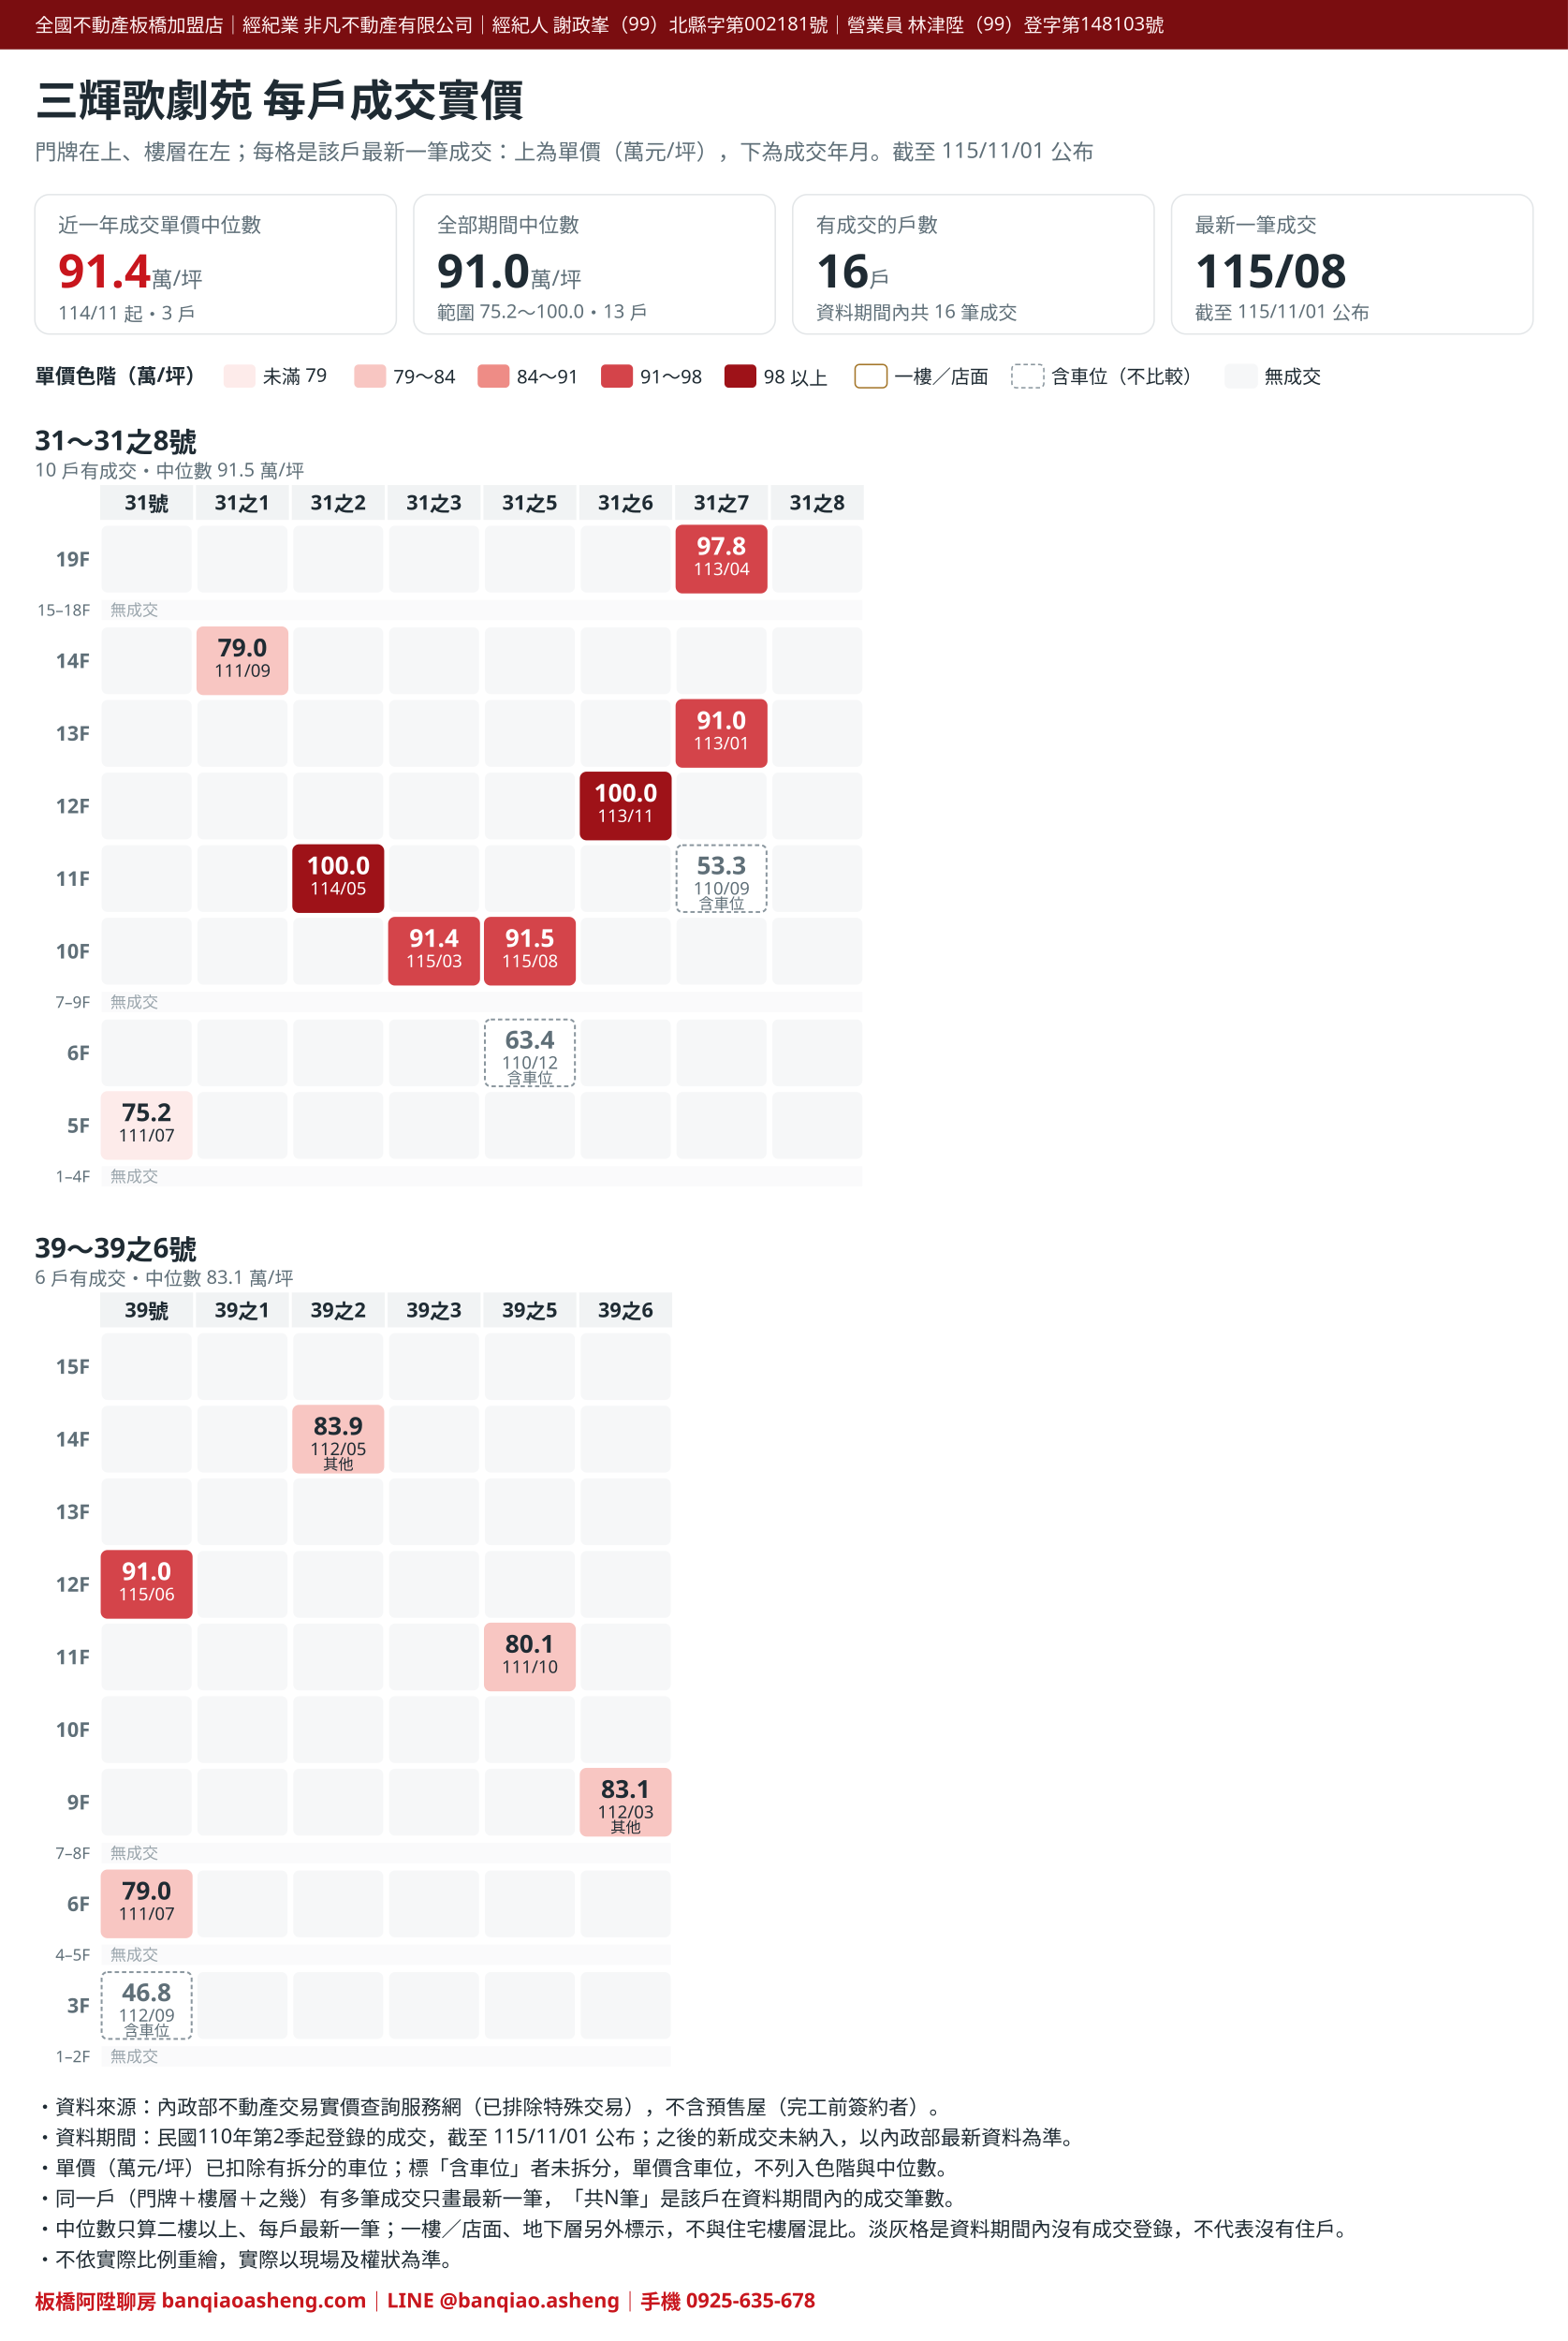
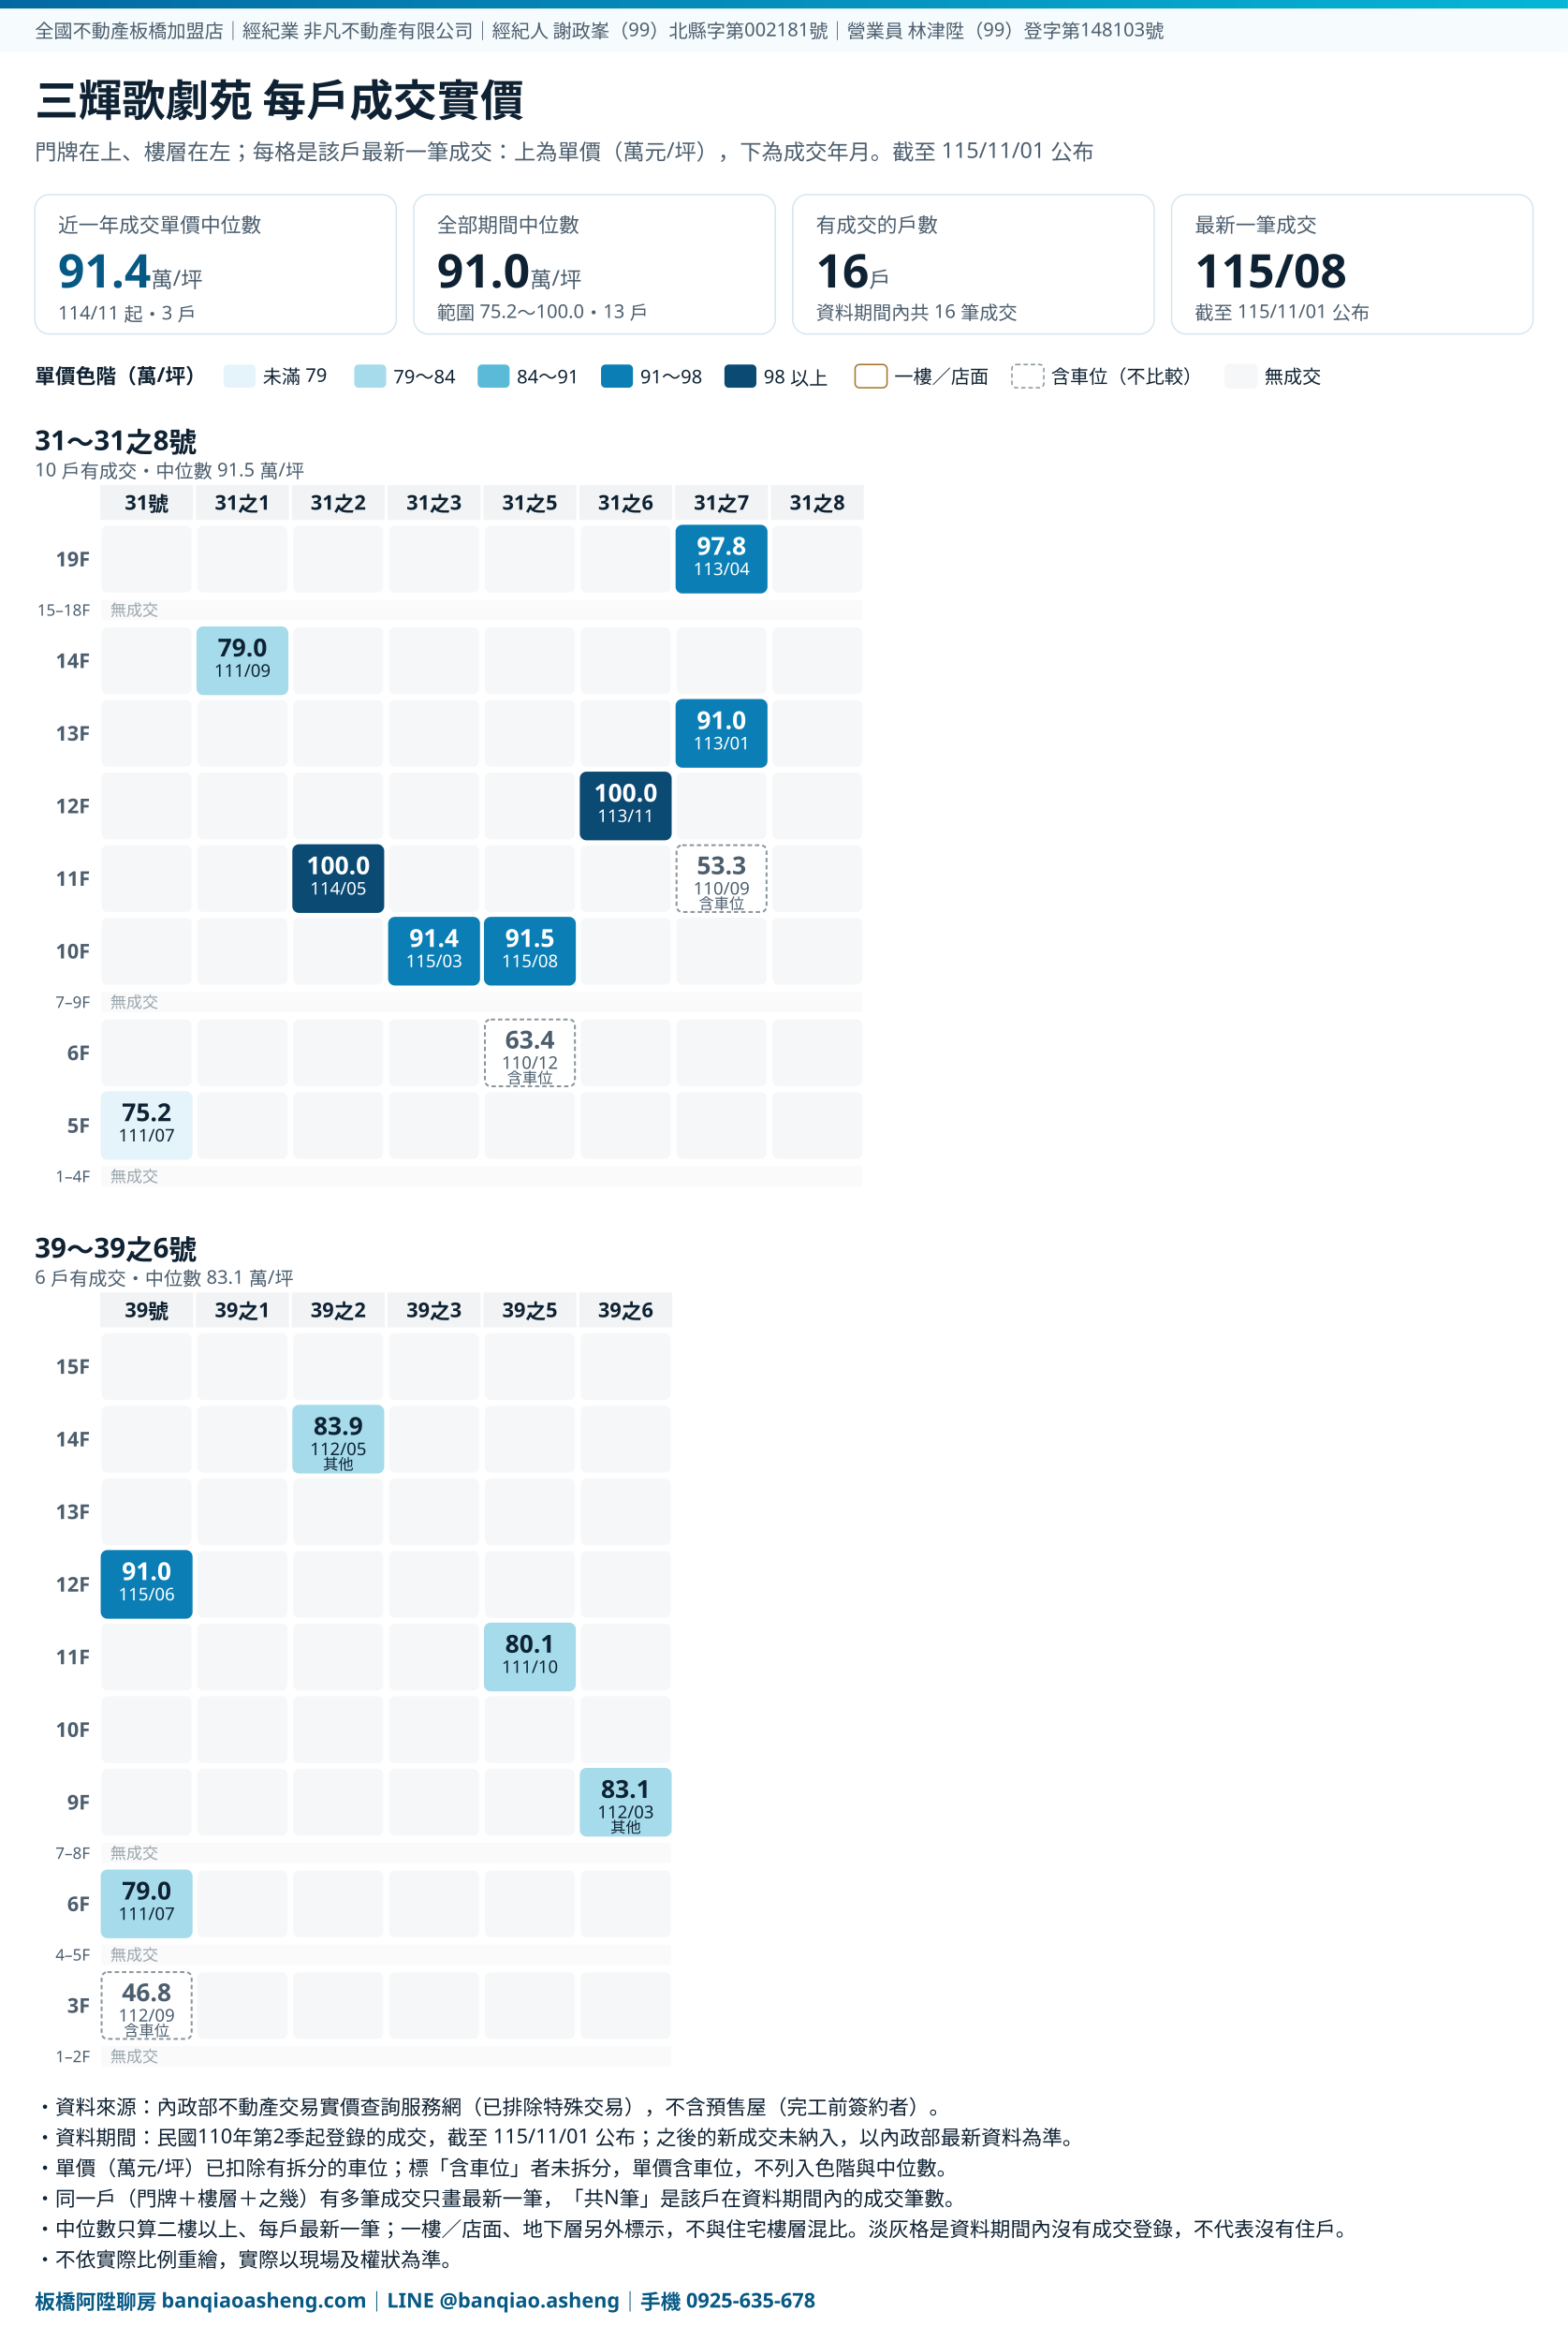
<svg xmlns="http://www.w3.org/2000/svg" viewBox="0 0 1080 1612" preserveAspectRatio="xMidYMin meet" style="width:100%;height:auto;max-width:1080px" font-family="Noto Sans TC, Microsoft JhengHei, PingFang TC, sans-serif">
  <rect width="100%" height="100%" fill="#FFFFFF" />
-   <rect x="0" y="0" width="1080" height="34" fill="#7A0D10" />
-   <text x="24" y="22" font-size="13" fill="#FFF2F2">全國不動產板橋加盟店｜經紀業 非凡不動產有限公司｜經紀人 謝政峯（99）北縣字第002181號｜營業員 林津陞（99）登字第148103號</text>
-   <text x="24" y="80" font-size="30" font-weight="700" fill="#1F2B33">三輝歌劇苑 每戶成交實價</text>
-   <text x="24" y="110" font-size="15" fill="#5F6F78">門牌在上、樓層在左；每格是該戶最新一筆成交：上為單價（萬元/坪），下為成交年月。截至 115/11/01 公布</text>
-   <rect x="24.0" y="134" width="249.0" height="96" rx="10" fill="#FFFFFF" stroke="#E3E6E8" />
-   <text x="40.0" y="160" font-size="14" fill="#5F6F78">近一年成交單價中位數</text>
-   <text x="40.0" y="198" font-size="32" font-weight="700" fill="#C8161D">91.4<tspan font-size="15" font-weight="400" fill="#5F6F78"> 萬/坪</tspan>
-   </text>
-   <text x="40.0" y="220" font-size="13" fill="#5F6F78">114/11 起・3 戶</text>
-   <rect x="285.0" y="134" width="249.0" height="96" rx="10" fill="#FFFFFF" stroke="#E3E6E8" />
-   <text x="301.0" y="160" font-size="14" fill="#5F6F78">全部期間中位數</text>
-   <text x="301.0" y="198" font-size="32" font-weight="700" fill="#1F2B33">91.0<tspan font-size="15" font-weight="400" fill="#5F6F78"> 萬/坪</tspan>
-   </text>
-   <text x="301.0" y="220" font-size="13" fill="#5F6F78">範圍 75.2～100.0・13 戶</text>
-   <rect x="546.0" y="134" width="249.0" height="96" rx="10" fill="#FFFFFF" stroke="#E3E6E8" />
-   <text x="562.0" y="160" font-size="14" fill="#5F6F78">有成交的戶數</text>
-   <text x="562.0" y="198" font-size="32" font-weight="700" fill="#1F2B33">16<tspan font-size="15" font-weight="400" fill="#5F6F78"> 戶</tspan>
-   </text>
-   <text x="562.0" y="220" font-size="13" fill="#5F6F78">資料期間內共 16 筆成交</text>
-   <rect x="807.0" y="134" width="249.0" height="96" rx="10" fill="#FFFFFF" stroke="#E3E6E8" />
-   <text x="823.0" y="160" font-size="14" fill="#5F6F78">最新一筆成交</text>
-   <text x="823.0" y="198" font-size="32" font-weight="700" fill="#1F2B33">115/08<tspan font-size="15" font-weight="400" fill="#5F6F78"> </tspan>
-   </text>
-   <text x="823.0" y="220" font-size="13" fill="#5F6F78">截至 115/11/01 公布</text>
-   <text x="24" y="264" font-size="14" font-weight="700" fill="#1F2B33">單價色階（萬/坪）</text>
-   <rect x="154" y="251" width="22" height="16" rx="3" fill="#FDEBEA" />
-   <text x="181" y="264" font-size="13" fill="#1F2B33">未滿 79</text>
-   <rect x="244" y="251" width="22" height="16" rx="3" fill="#F8C6C2" />
-   <text x="271" y="264" font-size="13" fill="#1F2B33">79～84</text>
-   <rect x="329" y="251" width="22" height="16" rx="3" fill="#EE8C86" />
-   <text x="356" y="264" font-size="13" fill="#1F2B33">84～91</text>
-   <rect x="414" y="251" width="22" height="16" rx="3" fill="#D4444A" />
-   <text x="441" y="264" font-size="13" fill="#1F2B33">91～98</text>
-   <rect x="499" y="251" width="22" height="16" rx="3" fill="#9E1218" />
-   <text x="526" y="264" font-size="13" fill="#1F2B33">98 以上</text>
+   <defs>
+     <linearGradient id="band" x1="0" x2="1" y1="0" y2="0">
+       <stop offset="0" stop-color="#0369A1" />
+       <stop offset="1" stop-color="#06B6D4" />
+     </linearGradient>
+   </defs>
+   <rect x="0" y="0" width="1080" height="6" fill="url(#band)" />
+   <rect x="0" y="6" width="1080" height="30" fill="#F6FBFD" />
+   <text x="24" y="26" font-size="13" fill="#4C5E6E">全國不動產板橋加盟店｜經紀業 非凡不動產有限公司｜經紀人 謝政峯（99）北縣字第002181號｜營業員 林津陞（99）登字第148103號</text>
+   <text x="24" y="80" font-size="30" font-weight="700" fill="#0F2233">三輝歌劇苑 每戶成交實價</text>
+   <text x="24" y="110" font-size="15" fill="#4C5E6E">門牌在上、樓層在左；每格是該戶最新一筆成交：上為單價（萬元/坪），下為成交年月。截至 115/11/01 公布</text>
+   <rect x="24.0" y="134" width="249.0" height="96" rx="10" fill="#FFFFFF" stroke="#D7E6EF" />
+   <text x="40.0" y="160" font-size="14" fill="#4C5E6E">近一年成交單價中位數</text>
+   <text x="40.0" y="198" font-size="32" font-weight="700" fill="#075985">91.4<tspan font-size="15" font-weight="400" fill="#4C5E6E"> 萬/坪</tspan>
+   </text>
+   <text x="40.0" y="220" font-size="13" fill="#4C5E6E">114/11 起・3 戶</text>
+   <rect x="285.0" y="134" width="249.0" height="96" rx="10" fill="#FFFFFF" stroke="#D7E6EF" />
+   <text x="301.0" y="160" font-size="14" fill="#4C5E6E">全部期間中位數</text>
+   <text x="301.0" y="198" font-size="32" font-weight="700" fill="#0F2233">91.0<tspan font-size="15" font-weight="400" fill="#4C5E6E"> 萬/坪</tspan>
+   </text>
+   <text x="301.0" y="220" font-size="13" fill="#4C5E6E">範圍 75.2～100.0・13 戶</text>
+   <rect x="546.0" y="134" width="249.0" height="96" rx="10" fill="#FFFFFF" stroke="#D7E6EF" />
+   <text x="562.0" y="160" font-size="14" fill="#4C5E6E">有成交的戶數</text>
+   <text x="562.0" y="198" font-size="32" font-weight="700" fill="#0F2233">16<tspan font-size="15" font-weight="400" fill="#4C5E6E"> 戶</tspan>
+   </text>
+   <text x="562.0" y="220" font-size="13" fill="#4C5E6E">資料期間內共 16 筆成交</text>
+   <rect x="807.0" y="134" width="249.0" height="96" rx="10" fill="#FFFFFF" stroke="#D7E6EF" />
+   <text x="823.0" y="160" font-size="14" fill="#4C5E6E">最新一筆成交</text>
+   <text x="823.0" y="198" font-size="32" font-weight="700" fill="#0F2233">115/08<tspan font-size="15" font-weight="400" fill="#4C5E6E"> </tspan>
+   </text>
+   <text x="823.0" y="220" font-size="13" fill="#4C5E6E">截至 115/11/01 公布</text>
+   <text x="24" y="264" font-size="14" font-weight="700" fill="#0F2233">單價色階（萬/坪）</text>
+   <rect x="154" y="251" width="22" height="16" rx="3" fill="#E4F4FA" />
+   <text x="181" y="264" font-size="13" fill="#0F2233">未滿 79</text>
+   <rect x="244" y="251" width="22" height="16" rx="3" fill="#A5DBEA" />
+   <text x="271" y="264" font-size="13" fill="#0F2233">79～84</text>
+   <rect x="329" y="251" width="22" height="16" rx="3" fill="#5BBAD8" />
+   <text x="356" y="264" font-size="13" fill="#0F2233">84～91</text>
+   <rect x="414" y="251" width="22" height="16" rx="3" fill="#0B7FB5" />
+   <text x="441" y="264" font-size="13" fill="#0F2233">91～98</text>
+   <rect x="499" y="251" width="22" height="16" rx="3" fill="#0B4A73" />
+   <text x="526" y="264" font-size="13" fill="#0F2233">98 以上</text>
  <rect x="589" y="251" width="22" height="16" rx="3" fill="#FFFFFF" stroke="#A4762A" />
-   <text x="616" y="264" font-size="13" fill="#1F2B33">一樓／店面</text>
+   <text x="616" y="264" font-size="13" fill="#0F2233">一樓／店面</text>
  <rect x="697" y="251" width="22" height="16" rx="3" fill="#FFFFFF" stroke="#8A969E" stroke-dasharray="3 2" />
-   <text x="724" y="264" font-size="13" fill="#1F2B33">含車位（不比較）</text>
+   <text x="724" y="264" font-size="13" fill="#0F2233">含車位（不比較）</text>
  <rect x="844" y="251" width="22" height="16" rx="3" fill="#F6F7F8" stroke="#F6F7F8" />
-   <text x="871" y="264" font-size="13" fill="#1F2B33">無成交</text>
-   <text x="24" y="310" font-size="19" font-weight="700" fill="#1F2B33">31～31之8號</text>
-   <text x="24" y="328" font-size="13" fill="#5F6F78">10 戶有成交・中位數 91.5 萬/坪</text>
+   <text x="871" y="264" font-size="13" fill="#0F2233">無成交</text>
+   <text x="24" y="310" font-size="19" font-weight="700" fill="#0F2233">31～31之8號</text>
+   <text x="24" y="328" font-size="13" fill="#4C5E6E">10 戶有成交・中位數 91.5 萬/坪</text>
  <rect x="69" y="334" width="64" height="24" fill="#F1F3F4" />
-   <text x="101" y="351" font-size="14" font-weight="700" fill="#1F2B33" text-anchor="middle">31號</text>
+   <text x="101" y="351" font-size="14" font-weight="700" fill="#0F2233" text-anchor="middle">31號</text>
  <rect x="135" y="334" width="64" height="24" fill="#F1F3F4" />
-   <text x="167" y="351" font-size="14" font-weight="700" fill="#1F2B33" text-anchor="middle">31之1</text>
+   <text x="167" y="351" font-size="14" font-weight="700" fill="#0F2233" text-anchor="middle">31之1</text>
  <rect x="201" y="334" width="64" height="24" fill="#F1F3F4" />
-   <text x="233" y="351" font-size="14" font-weight="700" fill="#1F2B33" text-anchor="middle">31之2</text>
+   <text x="233" y="351" font-size="14" font-weight="700" fill="#0F2233" text-anchor="middle">31之2</text>
  <rect x="267" y="334" width="64" height="24" fill="#F1F3F4" />
-   <text x="299" y="351" font-size="14" font-weight="700" fill="#1F2B33" text-anchor="middle">31之3</text>
+   <text x="299" y="351" font-size="14" font-weight="700" fill="#0F2233" text-anchor="middle">31之3</text>
  <rect x="333" y="334" width="64" height="24" fill="#F1F3F4" />
-   <text x="365" y="351" font-size="14" font-weight="700" fill="#1F2B33" text-anchor="middle">31之5</text>
+   <text x="365" y="351" font-size="14" font-weight="700" fill="#0F2233" text-anchor="middle">31之5</text>
  <rect x="399" y="334" width="64" height="24" fill="#F1F3F4" />
-   <text x="431" y="351" font-size="14" font-weight="700" fill="#1F2B33" text-anchor="middle">31之6</text>
+   <text x="431" y="351" font-size="14" font-weight="700" fill="#0F2233" text-anchor="middle">31之6</text>
  <rect x="465" y="334" width="64" height="24" fill="#F1F3F4" />
-   <text x="497" y="351" font-size="14" font-weight="700" fill="#1F2B33" text-anchor="middle">31之7</text>
+   <text x="497" y="351" font-size="14" font-weight="700" fill="#0F2233" text-anchor="middle">31之7</text>
  <rect x="531" y="334" width="64" height="24" fill="#F1F3F4" />
-   <text x="563" y="351" font-size="14" font-weight="700" fill="#1F2B33" text-anchor="middle">31之8</text>
-   <text x="62" y="390" font-size="14" font-weight="700" fill="#5F6F78" text-anchor="end">19F</text>
+   <text x="563" y="351" font-size="14" font-weight="700" fill="#0F2233" text-anchor="middle">31之8</text>
+   <text x="62" y="390" font-size="14" font-weight="700" fill="#4C5E6E" text-anchor="end">19F</text>
  <rect x="70" y="362" width="62" height="46" rx="4" fill="#F6F7F8" />
  <rect x="136" y="362" width="62" height="46" rx="4" fill="#F6F7F8" />
  <rect x="202" y="362" width="62" height="46" rx="4" fill="#F6F7F8" />
  <rect x="268" y="362" width="62" height="46" rx="4" fill="#F6F7F8" />
  <rect x="334" y="362" width="62" height="46" rx="4" fill="#F6F7F8" />
  <rect x="400" y="362" width="62" height="46" rx="4" fill="#F6F7F8" />
-   <rect x="466" y="362" width="62" height="46" rx="4" fill="#D4444A" stroke="#D4444A" stroke-width="1.3" />
+   <rect x="466" y="362" width="62" height="46" rx="4" fill="#0B7FB5" stroke="#0B7FB5" stroke-width="1.3" />
  <text x="497" y="382" font-size="17" font-weight="700" fill="#FFFFFF" text-anchor="middle">97.8</text>
  <text x="497" y="396" font-size="12" fill="#FFFFFF" text-anchor="middle">113/04</text>
  <rect x="532" y="362" width="62" height="46" rx="4" fill="#F6F7F8" />
  <rect x="70" y="413" width="524" height="14" fill="#FAFAFB" />
-   <text x="62" y="424" font-size="11" fill="#5F6F78" text-anchor="end">15–18F</text>
+   <text x="62" y="424" font-size="11" fill="#4C5E6E" text-anchor="end">15–18F</text>
  <text x="76" y="424" font-size="11" fill="#9AA5AC">無成交</text>
-   <text x="62" y="460" font-size="14" font-weight="700" fill="#5F6F78" text-anchor="end">14F</text>
+   <text x="62" y="460" font-size="14" font-weight="700" fill="#4C5E6E" text-anchor="end">14F</text>
  <rect x="70" y="432" width="62" height="46" rx="4" fill="#F6F7F8" />
-   <rect x="136" y="432" width="62" height="46" rx="4" fill="#F8C6C2" stroke="#F8C6C2" stroke-width="1.3" />
-   <text x="167" y="452" font-size="17" font-weight="700" fill="#1F2B33" text-anchor="middle">79.0</text>
-   <text x="167" y="466" font-size="12" fill="#1F2B33" text-anchor="middle">111/09</text>
+   <rect x="136" y="432" width="62" height="46" rx="4" fill="#A5DBEA" stroke="#A5DBEA" stroke-width="1.3" />
+   <text x="167" y="452" font-size="17" font-weight="700" fill="#0F2233" text-anchor="middle">79.0</text>
+   <text x="167" y="466" font-size="12" fill="#0F2233" text-anchor="middle">111/09</text>
  <rect x="202" y="432" width="62" height="46" rx="4" fill="#F6F7F8" />
  <rect x="268" y="432" width="62" height="46" rx="4" fill="#F6F7F8" />
  <rect x="334" y="432" width="62" height="46" rx="4" fill="#F6F7F8" />
  <rect x="400" y="432" width="62" height="46" rx="4" fill="#F6F7F8" />
  <rect x="466" y="432" width="62" height="46" rx="4" fill="#F6F7F8" />
  <rect x="532" y="432" width="62" height="46" rx="4" fill="#F6F7F8" />
-   <text x="62" y="510" font-size="14" font-weight="700" fill="#5F6F78" text-anchor="end">13F</text>
+   <text x="62" y="510" font-size="14" font-weight="700" fill="#4C5E6E" text-anchor="end">13F</text>
  <rect x="70" y="482" width="62" height="46" rx="4" fill="#F6F7F8" />
  <rect x="136" y="482" width="62" height="46" rx="4" fill="#F6F7F8" />
  <rect x="202" y="482" width="62" height="46" rx="4" fill="#F6F7F8" />
  <rect x="268" y="482" width="62" height="46" rx="4" fill="#F6F7F8" />
  <rect x="334" y="482" width="62" height="46" rx="4" fill="#F6F7F8" />
  <rect x="400" y="482" width="62" height="46" rx="4" fill="#F6F7F8" />
-   <rect x="466" y="482" width="62" height="46" rx="4" fill="#D4444A" stroke="#D4444A" stroke-width="1.3" />
+   <rect x="466" y="482" width="62" height="46" rx="4" fill="#0B7FB5" stroke="#0B7FB5" stroke-width="1.3" />
  <text x="497" y="502" font-size="17" font-weight="700" fill="#FFFFFF" text-anchor="middle">91.0</text>
  <text x="497" y="516" font-size="12" fill="#FFFFFF" text-anchor="middle">113/01</text>
  <rect x="532" y="482" width="62" height="46" rx="4" fill="#F6F7F8" />
-   <text x="62" y="560" font-size="14" font-weight="700" fill="#5F6F78" text-anchor="end">12F</text>
+   <text x="62" y="560" font-size="14" font-weight="700" fill="#4C5E6E" text-anchor="end">12F</text>
  <rect x="70" y="532" width="62" height="46" rx="4" fill="#F6F7F8" />
  <rect x="136" y="532" width="62" height="46" rx="4" fill="#F6F7F8" />
  <rect x="202" y="532" width="62" height="46" rx="4" fill="#F6F7F8" />
  <rect x="268" y="532" width="62" height="46" rx="4" fill="#F6F7F8" />
  <rect x="334" y="532" width="62" height="46" rx="4" fill="#F6F7F8" />
-   <rect x="400" y="532" width="62" height="46" rx="4" fill="#9E1218" stroke="#9E1218" stroke-width="1.3" />
+   <rect x="400" y="532" width="62" height="46" rx="4" fill="#0B4A73" stroke="#0B4A73" stroke-width="1.3" />
  <text x="431" y="552" font-size="17" font-weight="700" fill="#FFFFFF" text-anchor="middle">100.0</text>
  <text x="431" y="566" font-size="12" fill="#FFFFFF" text-anchor="middle">113/11</text>
  <rect x="466" y="532" width="62" height="46" rx="4" fill="#F6F7F8" />
  <rect x="532" y="532" width="62" height="46" rx="4" fill="#F6F7F8" />
-   <text x="62" y="610" font-size="14" font-weight="700" fill="#5F6F78" text-anchor="end">11F</text>
+   <text x="62" y="610" font-size="14" font-weight="700" fill="#4C5E6E" text-anchor="end">11F</text>
  <rect x="70" y="582" width="62" height="46" rx="4" fill="#F6F7F8" />
  <rect x="136" y="582" width="62" height="46" rx="4" fill="#F6F7F8" />
-   <rect x="202" y="582" width="62" height="46" rx="4" fill="#9E1218" stroke="#9E1218" stroke-width="1.3" />
+   <rect x="202" y="582" width="62" height="46" rx="4" fill="#0B4A73" stroke="#0B4A73" stroke-width="1.3" />
  <text x="233" y="602" font-size="17" font-weight="700" fill="#FFFFFF" text-anchor="middle">100.0</text>
  <text x="233" y="616" font-size="12" fill="#FFFFFF" text-anchor="middle">114/05</text>
  <rect x="268" y="582" width="62" height="46" rx="4" fill="#F6F7F8" />
  <rect x="334" y="582" width="62" height="46" rx="4" fill="#F6F7F8" />
  <rect x="400" y="582" width="62" height="46" rx="4" fill="#F6F7F8" />
  <rect x="466" y="582" width="62" height="46" rx="4" fill="#FFFFFF" stroke="#8A969E" stroke-width="1.3" stroke-dasharray="3 2" />
-   <text x="497" y="602" font-size="17" font-weight="700" fill="#5F6F78" text-anchor="middle">53.3</text>
-   <text x="497" y="616" font-size="12" fill="#5F6F78" text-anchor="middle">110/09</text>
-   <text x="497" y="626" font-size="10.5" fill="#5F6F78" text-anchor="middle">含車位</text>
+   <text x="497" y="602" font-size="17" font-weight="700" fill="#4C5E6E" text-anchor="middle">53.3</text>
+   <text x="497" y="616" font-size="12" fill="#4C5E6E" text-anchor="middle">110/09</text>
+   <text x="497" y="626" font-size="10.5" fill="#4C5E6E" text-anchor="middle">含車位</text>
  <rect x="532" y="582" width="62" height="46" rx="4" fill="#F6F7F8" />
-   <text x="62" y="660" font-size="14" font-weight="700" fill="#5F6F78" text-anchor="end">10F</text>
+   <text x="62" y="660" font-size="14" font-weight="700" fill="#4C5E6E" text-anchor="end">10F</text>
  <rect x="70" y="632" width="62" height="46" rx="4" fill="#F6F7F8" />
  <rect x="136" y="632" width="62" height="46" rx="4" fill="#F6F7F8" />
  <rect x="202" y="632" width="62" height="46" rx="4" fill="#F6F7F8" />
-   <rect x="268" y="632" width="62" height="46" rx="4" fill="#D4444A" stroke="#D4444A" stroke-width="1.3" />
+   <rect x="268" y="632" width="62" height="46" rx="4" fill="#0B7FB5" stroke="#0B7FB5" stroke-width="1.3" />
  <text x="299" y="652" font-size="17" font-weight="700" fill="#FFFFFF" text-anchor="middle">91.4</text>
  <text x="299" y="666" font-size="12" fill="#FFFFFF" text-anchor="middle">115/03</text>
-   <rect x="334" y="632" width="62" height="46" rx="4" fill="#D4444A" stroke="#D4444A" stroke-width="1.3" />
+   <rect x="334" y="632" width="62" height="46" rx="4" fill="#0B7FB5" stroke="#0B7FB5" stroke-width="1.3" />
  <text x="365" y="652" font-size="17" font-weight="700" fill="#FFFFFF" text-anchor="middle">91.5</text>
  <text x="365" y="666" font-size="12" fill="#FFFFFF" text-anchor="middle">115/08</text>
  <rect x="400" y="632" width="62" height="46" rx="4" fill="#F6F7F8" />
  <rect x="466" y="632" width="62" height="46" rx="4" fill="#F6F7F8" />
  <rect x="532" y="632" width="62" height="46" rx="4" fill="#F6F7F8" />
  <rect x="70" y="683" width="524" height="14" fill="#FAFAFB" />
-   <text x="62" y="694" font-size="11" fill="#5F6F78" text-anchor="end">7–9F</text>
+   <text x="62" y="694" font-size="11" fill="#4C5E6E" text-anchor="end">7–9F</text>
  <text x="76" y="694" font-size="11" fill="#9AA5AC">無成交</text>
-   <text x="62" y="730" font-size="14" font-weight="700" fill="#5F6F78" text-anchor="end">6F</text>
+   <text x="62" y="730" font-size="14" font-weight="700" fill="#4C5E6E" text-anchor="end">6F</text>
  <rect x="70" y="702" width="62" height="46" rx="4" fill="#F6F7F8" />
  <rect x="136" y="702" width="62" height="46" rx="4" fill="#F6F7F8" />
  <rect x="202" y="702" width="62" height="46" rx="4" fill="#F6F7F8" />
  <rect x="268" y="702" width="62" height="46" rx="4" fill="#F6F7F8" />
  <rect x="334" y="702" width="62" height="46" rx="4" fill="#FFFFFF" stroke="#8A969E" stroke-width="1.3" stroke-dasharray="3 2" />
-   <text x="365" y="722" font-size="17" font-weight="700" fill="#5F6F78" text-anchor="middle">63.4</text>
-   <text x="365" y="736" font-size="12" fill="#5F6F78" text-anchor="middle">110/12</text>
-   <text x="365" y="746" font-size="10.5" fill="#5F6F78" text-anchor="middle">含車位</text>
+   <text x="365" y="722" font-size="17" font-weight="700" fill="#4C5E6E" text-anchor="middle">63.4</text>
+   <text x="365" y="736" font-size="12" fill="#4C5E6E" text-anchor="middle">110/12</text>
+   <text x="365" y="746" font-size="10.5" fill="#4C5E6E" text-anchor="middle">含車位</text>
  <rect x="400" y="702" width="62" height="46" rx="4" fill="#F6F7F8" />
  <rect x="466" y="702" width="62" height="46" rx="4" fill="#F6F7F8" />
  <rect x="532" y="702" width="62" height="46" rx="4" fill="#F6F7F8" />
-   <text x="62" y="780" font-size="14" font-weight="700" fill="#5F6F78" text-anchor="end">5F</text>
-   <rect x="70" y="752" width="62" height="46" rx="4" fill="#FDEBEA" stroke="#FDEBEA" stroke-width="1.3" />
-   <text x="101" y="772" font-size="17" font-weight="700" fill="#1F2B33" text-anchor="middle">75.2</text>
-   <text x="101" y="786" font-size="12" fill="#1F2B33" text-anchor="middle">111/07</text>
+   <text x="62" y="780" font-size="14" font-weight="700" fill="#4C5E6E" text-anchor="end">5F</text>
+   <rect x="70" y="752" width="62" height="46" rx="4" fill="#E4F4FA" stroke="#E4F4FA" stroke-width="1.3" />
+   <text x="101" y="772" font-size="17" font-weight="700" fill="#0F2233" text-anchor="middle">75.2</text>
+   <text x="101" y="786" font-size="12" fill="#0F2233" text-anchor="middle">111/07</text>
  <rect x="136" y="752" width="62" height="46" rx="4" fill="#F6F7F8" />
  <rect x="202" y="752" width="62" height="46" rx="4" fill="#F6F7F8" />
  <rect x="268" y="752" width="62" height="46" rx="4" fill="#F6F7F8" />
  <rect x="334" y="752" width="62" height="46" rx="4" fill="#F6F7F8" />
  <rect x="400" y="752" width="62" height="46" rx="4" fill="#F6F7F8" />
  <rect x="466" y="752" width="62" height="46" rx="4" fill="#F6F7F8" />
  <rect x="532" y="752" width="62" height="46" rx="4" fill="#F6F7F8" />
  <rect x="70" y="803" width="524" height="14" fill="#FAFAFB" />
-   <text x="62" y="814" font-size="11" fill="#5F6F78" text-anchor="end">1–4F</text>
+   <text x="62" y="814" font-size="11" fill="#4C5E6E" text-anchor="end">1–4F</text>
  <text x="76" y="814" font-size="11" fill="#9AA5AC">無成交</text>
-   <text x="24" y="866" font-size="19" font-weight="700" fill="#1F2B33">39～39之6號</text>
-   <text x="24" y="884" font-size="13" fill="#5F6F78">6 戶有成交・中位數 83.1 萬/坪</text>
+   <text x="24" y="866" font-size="19" font-weight="700" fill="#0F2233">39～39之6號</text>
+   <text x="24" y="884" font-size="13" fill="#4C5E6E">6 戶有成交・中位數 83.1 萬/坪</text>
  <rect x="69" y="890" width="64" height="24" fill="#F1F3F4" />
-   <text x="101" y="907" font-size="14" font-weight="700" fill="#1F2B33" text-anchor="middle">39號</text>
+   <text x="101" y="907" font-size="14" font-weight="700" fill="#0F2233" text-anchor="middle">39號</text>
  <rect x="135" y="890" width="64" height="24" fill="#F1F3F4" />
-   <text x="167" y="907" font-size="14" font-weight="700" fill="#1F2B33" text-anchor="middle">39之1</text>
+   <text x="167" y="907" font-size="14" font-weight="700" fill="#0F2233" text-anchor="middle">39之1</text>
  <rect x="201" y="890" width="64" height="24" fill="#F1F3F4" />
-   <text x="233" y="907" font-size="14" font-weight="700" fill="#1F2B33" text-anchor="middle">39之2</text>
+   <text x="233" y="907" font-size="14" font-weight="700" fill="#0F2233" text-anchor="middle">39之2</text>
  <rect x="267" y="890" width="64" height="24" fill="#F1F3F4" />
-   <text x="299" y="907" font-size="14" font-weight="700" fill="#1F2B33" text-anchor="middle">39之3</text>
+   <text x="299" y="907" font-size="14" font-weight="700" fill="#0F2233" text-anchor="middle">39之3</text>
  <rect x="333" y="890" width="64" height="24" fill="#F1F3F4" />
-   <text x="365" y="907" font-size="14" font-weight="700" fill="#1F2B33" text-anchor="middle">39之5</text>
+   <text x="365" y="907" font-size="14" font-weight="700" fill="#0F2233" text-anchor="middle">39之5</text>
  <rect x="399" y="890" width="64" height="24" fill="#F1F3F4" />
-   <text x="431" y="907" font-size="14" font-weight="700" fill="#1F2B33" text-anchor="middle">39之6</text>
-   <text x="62" y="946" font-size="14" font-weight="700" fill="#5F6F78" text-anchor="end">15F</text>
+   <text x="431" y="907" font-size="14" font-weight="700" fill="#0F2233" text-anchor="middle">39之6</text>
+   <text x="62" y="946" font-size="14" font-weight="700" fill="#4C5E6E" text-anchor="end">15F</text>
  <rect x="70" y="918" width="62" height="46" rx="4" fill="#F6F7F8" />
  <rect x="136" y="918" width="62" height="46" rx="4" fill="#F6F7F8" />
  <rect x="202" y="918" width="62" height="46" rx="4" fill="#F6F7F8" />
  <rect x="268" y="918" width="62" height="46" rx="4" fill="#F6F7F8" />
  <rect x="334" y="918" width="62" height="46" rx="4" fill="#F6F7F8" />
  <rect x="400" y="918" width="62" height="46" rx="4" fill="#F6F7F8" />
-   <text x="62" y="996" font-size="14" font-weight="700" fill="#5F6F78" text-anchor="end">14F</text>
+   <text x="62" y="996" font-size="14" font-weight="700" fill="#4C5E6E" text-anchor="end">14F</text>
  <rect x="70" y="968" width="62" height="46" rx="4" fill="#F6F7F8" />
  <rect x="136" y="968" width="62" height="46" rx="4" fill="#F6F7F8" />
-   <rect x="202" y="968" width="62" height="46" rx="4" fill="#F8C6C2" stroke="#F8C6C2" stroke-width="1.3" />
-   <text x="233" y="988" font-size="17" font-weight="700" fill="#1F2B33" text-anchor="middle">83.9</text>
-   <text x="233" y="1002" font-size="12" fill="#1F2B33" text-anchor="middle">112/05</text>
-   <text x="233" y="1012" font-size="10.5" fill="#1F2B33" text-anchor="middle">其他</text>
+   <rect x="202" y="968" width="62" height="46" rx="4" fill="#A5DBEA" stroke="#A5DBEA" stroke-width="1.3" />
+   <text x="233" y="988" font-size="17" font-weight="700" fill="#0F2233" text-anchor="middle">83.9</text>
+   <text x="233" y="1002" font-size="12" fill="#0F2233" text-anchor="middle">112/05</text>
+   <text x="233" y="1012" font-size="10.5" fill="#0F2233" text-anchor="middle">其他</text>
  <rect x="268" y="968" width="62" height="46" rx="4" fill="#F6F7F8" />
  <rect x="334" y="968" width="62" height="46" rx="4" fill="#F6F7F8" />
  <rect x="400" y="968" width="62" height="46" rx="4" fill="#F6F7F8" />
-   <text x="62" y="1046" font-size="14" font-weight="700" fill="#5F6F78" text-anchor="end">13F</text>
+   <text x="62" y="1046" font-size="14" font-weight="700" fill="#4C5E6E" text-anchor="end">13F</text>
  <rect x="70" y="1018" width="62" height="46" rx="4" fill="#F6F7F8" />
  <rect x="136" y="1018" width="62" height="46" rx="4" fill="#F6F7F8" />
  <rect x="202" y="1018" width="62" height="46" rx="4" fill="#F6F7F8" />
  <rect x="268" y="1018" width="62" height="46" rx="4" fill="#F6F7F8" />
  <rect x="334" y="1018" width="62" height="46" rx="4" fill="#F6F7F8" />
  <rect x="400" y="1018" width="62" height="46" rx="4" fill="#F6F7F8" />
-   <text x="62" y="1096" font-size="14" font-weight="700" fill="#5F6F78" text-anchor="end">12F</text>
-   <rect x="70" y="1068" width="62" height="46" rx="4" fill="#D4444A" stroke="#D4444A" stroke-width="1.3" />
+   <text x="62" y="1096" font-size="14" font-weight="700" fill="#4C5E6E" text-anchor="end">12F</text>
+   <rect x="70" y="1068" width="62" height="46" rx="4" fill="#0B7FB5" stroke="#0B7FB5" stroke-width="1.3" />
  <text x="101" y="1088" font-size="17" font-weight="700" fill="#FFFFFF" text-anchor="middle">91.0</text>
  <text x="101" y="1102" font-size="12" fill="#FFFFFF" text-anchor="middle">115/06</text>
  <rect x="136" y="1068" width="62" height="46" rx="4" fill="#F6F7F8" />
  <rect x="202" y="1068" width="62" height="46" rx="4" fill="#F6F7F8" />
  <rect x="268" y="1068" width="62" height="46" rx="4" fill="#F6F7F8" />
  <rect x="334" y="1068" width="62" height="46" rx="4" fill="#F6F7F8" />
  <rect x="400" y="1068" width="62" height="46" rx="4" fill="#F6F7F8" />
-   <text x="62" y="1146" font-size="14" font-weight="700" fill="#5F6F78" text-anchor="end">11F</text>
+   <text x="62" y="1146" font-size="14" font-weight="700" fill="#4C5E6E" text-anchor="end">11F</text>
  <rect x="70" y="1118" width="62" height="46" rx="4" fill="#F6F7F8" />
  <rect x="136" y="1118" width="62" height="46" rx="4" fill="#F6F7F8" />
  <rect x="202" y="1118" width="62" height="46" rx="4" fill="#F6F7F8" />
  <rect x="268" y="1118" width="62" height="46" rx="4" fill="#F6F7F8" />
-   <rect x="334" y="1118" width="62" height="46" rx="4" fill="#F8C6C2" stroke="#F8C6C2" stroke-width="1.3" />
-   <text x="365" y="1138" font-size="17" font-weight="700" fill="#1F2B33" text-anchor="middle">80.1</text>
-   <text x="365" y="1152" font-size="12" fill="#1F2B33" text-anchor="middle">111/10</text>
+   <rect x="334" y="1118" width="62" height="46" rx="4" fill="#A5DBEA" stroke="#A5DBEA" stroke-width="1.3" />
+   <text x="365" y="1138" font-size="17" font-weight="700" fill="#0F2233" text-anchor="middle">80.1</text>
+   <text x="365" y="1152" font-size="12" fill="#0F2233" text-anchor="middle">111/10</text>
  <rect x="400" y="1118" width="62" height="46" rx="4" fill="#F6F7F8" />
-   <text x="62" y="1196" font-size="14" font-weight="700" fill="#5F6F78" text-anchor="end">10F</text>
+   <text x="62" y="1196" font-size="14" font-weight="700" fill="#4C5E6E" text-anchor="end">10F</text>
  <rect x="70" y="1168" width="62" height="46" rx="4" fill="#F6F7F8" />
  <rect x="136" y="1168" width="62" height="46" rx="4" fill="#F6F7F8" />
  <rect x="202" y="1168" width="62" height="46" rx="4" fill="#F6F7F8" />
  <rect x="268" y="1168" width="62" height="46" rx="4" fill="#F6F7F8" />
  <rect x="334" y="1168" width="62" height="46" rx="4" fill="#F6F7F8" />
  <rect x="400" y="1168" width="62" height="46" rx="4" fill="#F6F7F8" />
-   <text x="62" y="1246" font-size="14" font-weight="700" fill="#5F6F78" text-anchor="end">9F</text>
+   <text x="62" y="1246" font-size="14" font-weight="700" fill="#4C5E6E" text-anchor="end">9F</text>
  <rect x="70" y="1218" width="62" height="46" rx="4" fill="#F6F7F8" />
  <rect x="136" y="1218" width="62" height="46" rx="4" fill="#F6F7F8" />
  <rect x="202" y="1218" width="62" height="46" rx="4" fill="#F6F7F8" />
  <rect x="268" y="1218" width="62" height="46" rx="4" fill="#F6F7F8" />
  <rect x="334" y="1218" width="62" height="46" rx="4" fill="#F6F7F8" />
-   <rect x="400" y="1218" width="62" height="46" rx="4" fill="#F8C6C2" stroke="#F8C6C2" stroke-width="1.3" />
-   <text x="431" y="1238" font-size="17" font-weight="700" fill="#1F2B33" text-anchor="middle">83.1</text>
-   <text x="431" y="1252" font-size="12" fill="#1F2B33" text-anchor="middle">112/03</text>
-   <text x="431" y="1262" font-size="10.5" fill="#1F2B33" text-anchor="middle">其他</text>
+   <rect x="400" y="1218" width="62" height="46" rx="4" fill="#A5DBEA" stroke="#A5DBEA" stroke-width="1.3" />
+   <text x="431" y="1238" font-size="17" font-weight="700" fill="#0F2233" text-anchor="middle">83.1</text>
+   <text x="431" y="1252" font-size="12" fill="#0F2233" text-anchor="middle">112/03</text>
+   <text x="431" y="1262" font-size="10.5" fill="#0F2233" text-anchor="middle">其他</text>
  <rect x="70" y="1269" width="392" height="14" fill="#FAFAFB" />
-   <text x="62" y="1280" font-size="11" fill="#5F6F78" text-anchor="end">7–8F</text>
+   <text x="62" y="1280" font-size="11" fill="#4C5E6E" text-anchor="end">7–8F</text>
  <text x="76" y="1280" font-size="11" fill="#9AA5AC">無成交</text>
-   <text x="62" y="1316" font-size="14" font-weight="700" fill="#5F6F78" text-anchor="end">6F</text>
-   <rect x="70" y="1288" width="62" height="46" rx="4" fill="#F8C6C2" stroke="#F8C6C2" stroke-width="1.3" />
-   <text x="101" y="1308" font-size="17" font-weight="700" fill="#1F2B33" text-anchor="middle">79.0</text>
-   <text x="101" y="1322" font-size="12" fill="#1F2B33" text-anchor="middle">111/07</text>
+   <text x="62" y="1316" font-size="14" font-weight="700" fill="#4C5E6E" text-anchor="end">6F</text>
+   <rect x="70" y="1288" width="62" height="46" rx="4" fill="#A5DBEA" stroke="#A5DBEA" stroke-width="1.3" />
+   <text x="101" y="1308" font-size="17" font-weight="700" fill="#0F2233" text-anchor="middle">79.0</text>
+   <text x="101" y="1322" font-size="12" fill="#0F2233" text-anchor="middle">111/07</text>
  <rect x="136" y="1288" width="62" height="46" rx="4" fill="#F6F7F8" />
  <rect x="202" y="1288" width="62" height="46" rx="4" fill="#F6F7F8" />
  <rect x="268" y="1288" width="62" height="46" rx="4" fill="#F6F7F8" />
  <rect x="334" y="1288" width="62" height="46" rx="4" fill="#F6F7F8" />
  <rect x="400" y="1288" width="62" height="46" rx="4" fill="#F6F7F8" />
  <rect x="70" y="1339" width="392" height="14" fill="#FAFAFB" />
-   <text x="62" y="1350" font-size="11" fill="#5F6F78" text-anchor="end">4–5F</text>
+   <text x="62" y="1350" font-size="11" fill="#4C5E6E" text-anchor="end">4–5F</text>
  <text x="76" y="1350" font-size="11" fill="#9AA5AC">無成交</text>
-   <text x="62" y="1386" font-size="14" font-weight="700" fill="#5F6F78" text-anchor="end">3F</text>
+   <text x="62" y="1386" font-size="14" font-weight="700" fill="#4C5E6E" text-anchor="end">3F</text>
  <rect x="70" y="1358" width="62" height="46" rx="4" fill="#FFFFFF" stroke="#8A969E" stroke-width="1.3" stroke-dasharray="3 2" />
-   <text x="101" y="1378" font-size="17" font-weight="700" fill="#5F6F78" text-anchor="middle">46.8</text>
-   <text x="101" y="1392" font-size="12" fill="#5F6F78" text-anchor="middle">112/09</text>
-   <text x="101" y="1402" font-size="10.5" fill="#5F6F78" text-anchor="middle">含車位</text>
+   <text x="101" y="1378" font-size="17" font-weight="700" fill="#4C5E6E" text-anchor="middle">46.8</text>
+   <text x="101" y="1392" font-size="12" fill="#4C5E6E" text-anchor="middle">112/09</text>
+   <text x="101" y="1402" font-size="10.5" fill="#4C5E6E" text-anchor="middle">含車位</text>
  <rect x="136" y="1358" width="62" height="46" rx="4" fill="#F6F7F8" />
  <rect x="202" y="1358" width="62" height="46" rx="4" fill="#F6F7F8" />
  <rect x="268" y="1358" width="62" height="46" rx="4" fill="#F6F7F8" />
  <rect x="334" y="1358" width="62" height="46" rx="4" fill="#F6F7F8" />
  <rect x="400" y="1358" width="62" height="46" rx="4" fill="#F6F7F8" />
  <rect x="70" y="1409" width="392" height="14" fill="#FAFAFB" />
-   <text x="62" y="1420" font-size="11" fill="#5F6F78" text-anchor="end">1–2F</text>
+   <text x="62" y="1420" font-size="11" fill="#4C5E6E" text-anchor="end">1–2F</text>
  <text x="76" y="1420" font-size="11" fill="#9AA5AC">無成交</text>
-   <text x="24" y="1456" font-size="14" fill="#1F2B33">・資料來源：內政部不動產交易實價查詢服務網（已排除特殊交易），不含預售屋（完工前簽約者）。</text>
-   <text x="24" y="1477" font-size="14" fill="#1F2B33">・資料期間：民國110年第2季起登錄的成交，截至 115/11/01 公布；之後的新成交未納入，以內政部最新資料為準。</text>
-   <text x="24" y="1498" font-size="14" fill="#1F2B33">・單價（萬元/坪）已扣除有拆分的車位；標「含車位」者未拆分，單價含車位，不列入色階與中位數。</text>
-   <text x="24" y="1519" font-size="14" fill="#1F2B33">・同一戶（門牌＋樓層＋之幾）有多筆成交只畫最新一筆，「共N筆」是該戶在資料期間內的成交筆數。</text>
-   <text x="24" y="1540" font-size="14" fill="#1F2B33">・中位數只算二樓以上、每戶最新一筆；一樓／店面、地下層另外標示，不與住宅樓層混比。淡灰格是資料期間內沒有成交登錄，不代表沒有住戶。</text>
-   <text x="24" y="1561" font-size="14" fill="#1F2B33">・不依實際比例重繪，實際以現場及權狀為準。</text>
-   <text x="24" y="1590" font-size="14" font-weight="700" fill="#C8161D">板橋阿陞聊房 banqiaoasheng.com｜LINE @banqiao.asheng｜手機 0925-635-678</text>
+   <text x="24" y="1456" font-size="14" fill="#0F2233">・資料來源：內政部不動產交易實價查詢服務網（已排除特殊交易），不含預售屋（完工前簽約者）。</text>
+   <text x="24" y="1477" font-size="14" fill="#0F2233">・資料期間：民國110年第2季起登錄的成交，截至 115/11/01 公布；之後的新成交未納入，以內政部最新資料為準。</text>
+   <text x="24" y="1498" font-size="14" fill="#0F2233">・單價（萬元/坪）已扣除有拆分的車位；標「含車位」者未拆分，單價含車位，不列入色階與中位數。</text>
+   <text x="24" y="1519" font-size="14" fill="#0F2233">・同一戶（門牌＋樓層＋之幾）有多筆成交只畫最新一筆，「共N筆」是該戶在資料期間內的成交筆數。</text>
+   <text x="24" y="1540" font-size="14" fill="#0F2233">・中位數只算二樓以上、每戶最新一筆；一樓／店面、地下層另外標示，不與住宅樓層混比。淡灰格是資料期間內沒有成交登錄，不代表沒有住戶。</text>
+   <text x="24" y="1561" font-size="14" fill="#0F2233">・不依實際比例重繪，實際以現場及權狀為準。</text>
+   <text x="24" y="1590" font-size="14" font-weight="700" fill="#075985">板橋阿陞聊房 banqiaoasheng.com｜LINE @banqiao.asheng｜手機 0925-635-678</text>
</svg>
